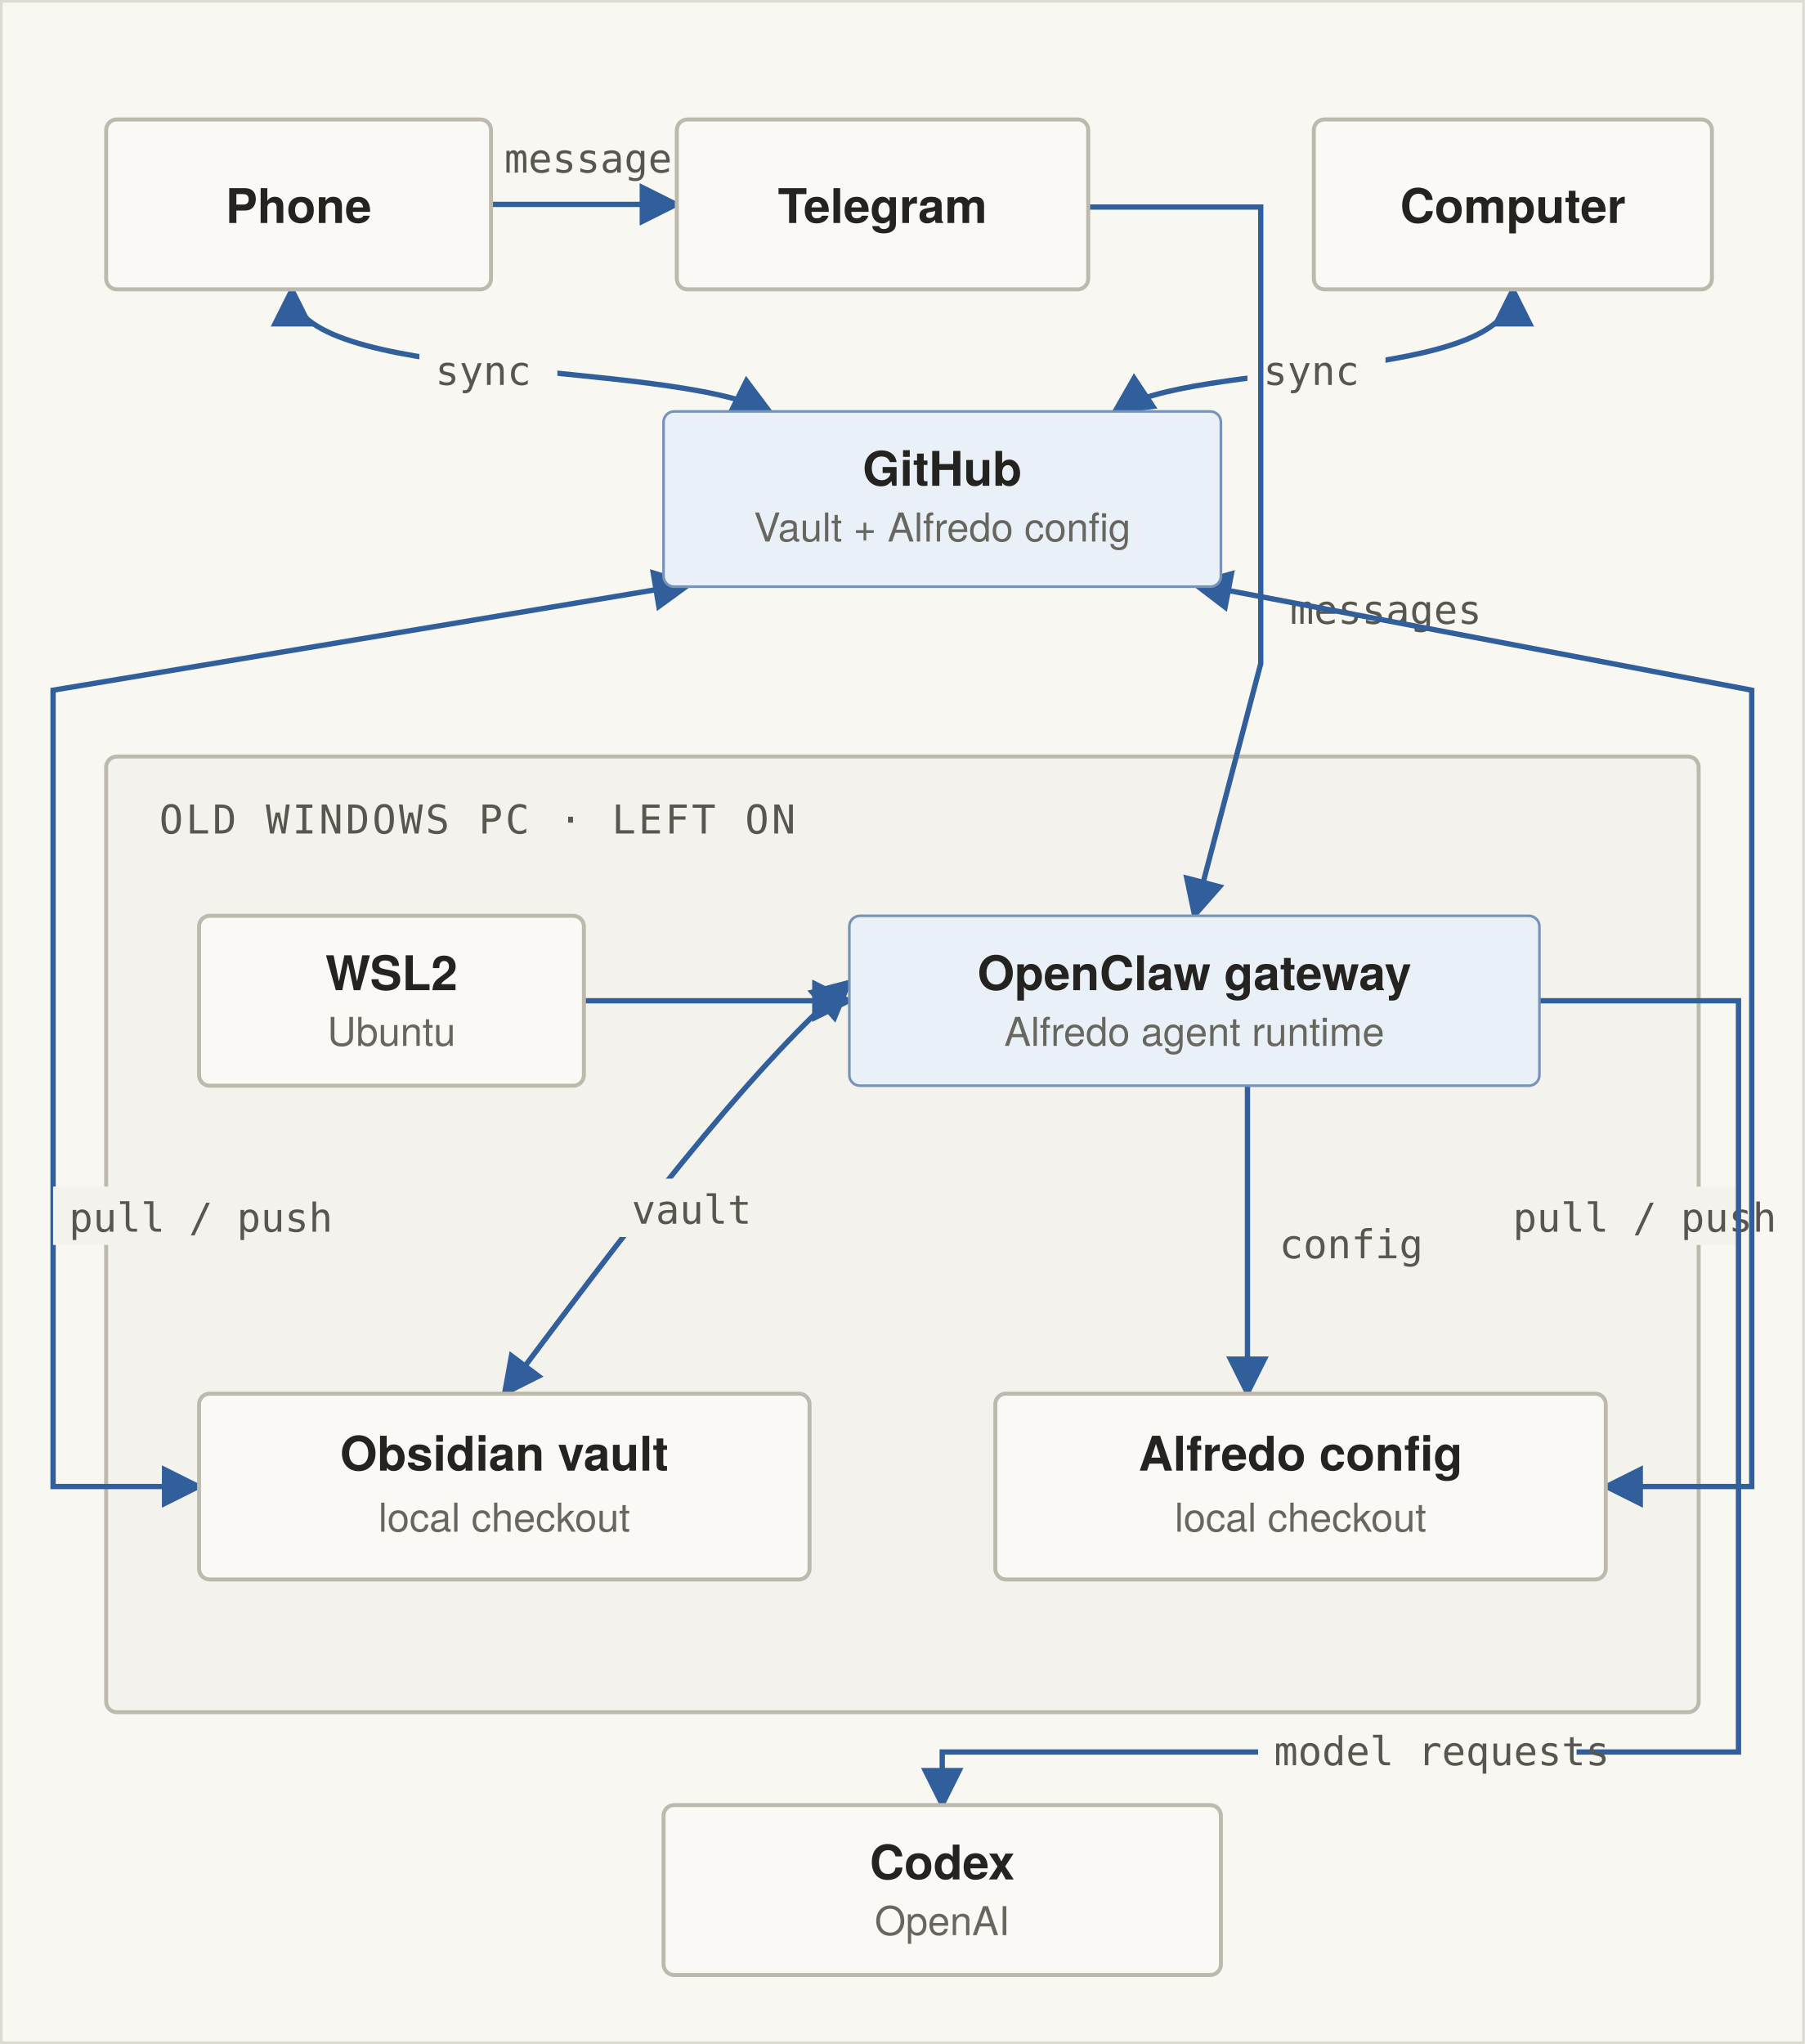
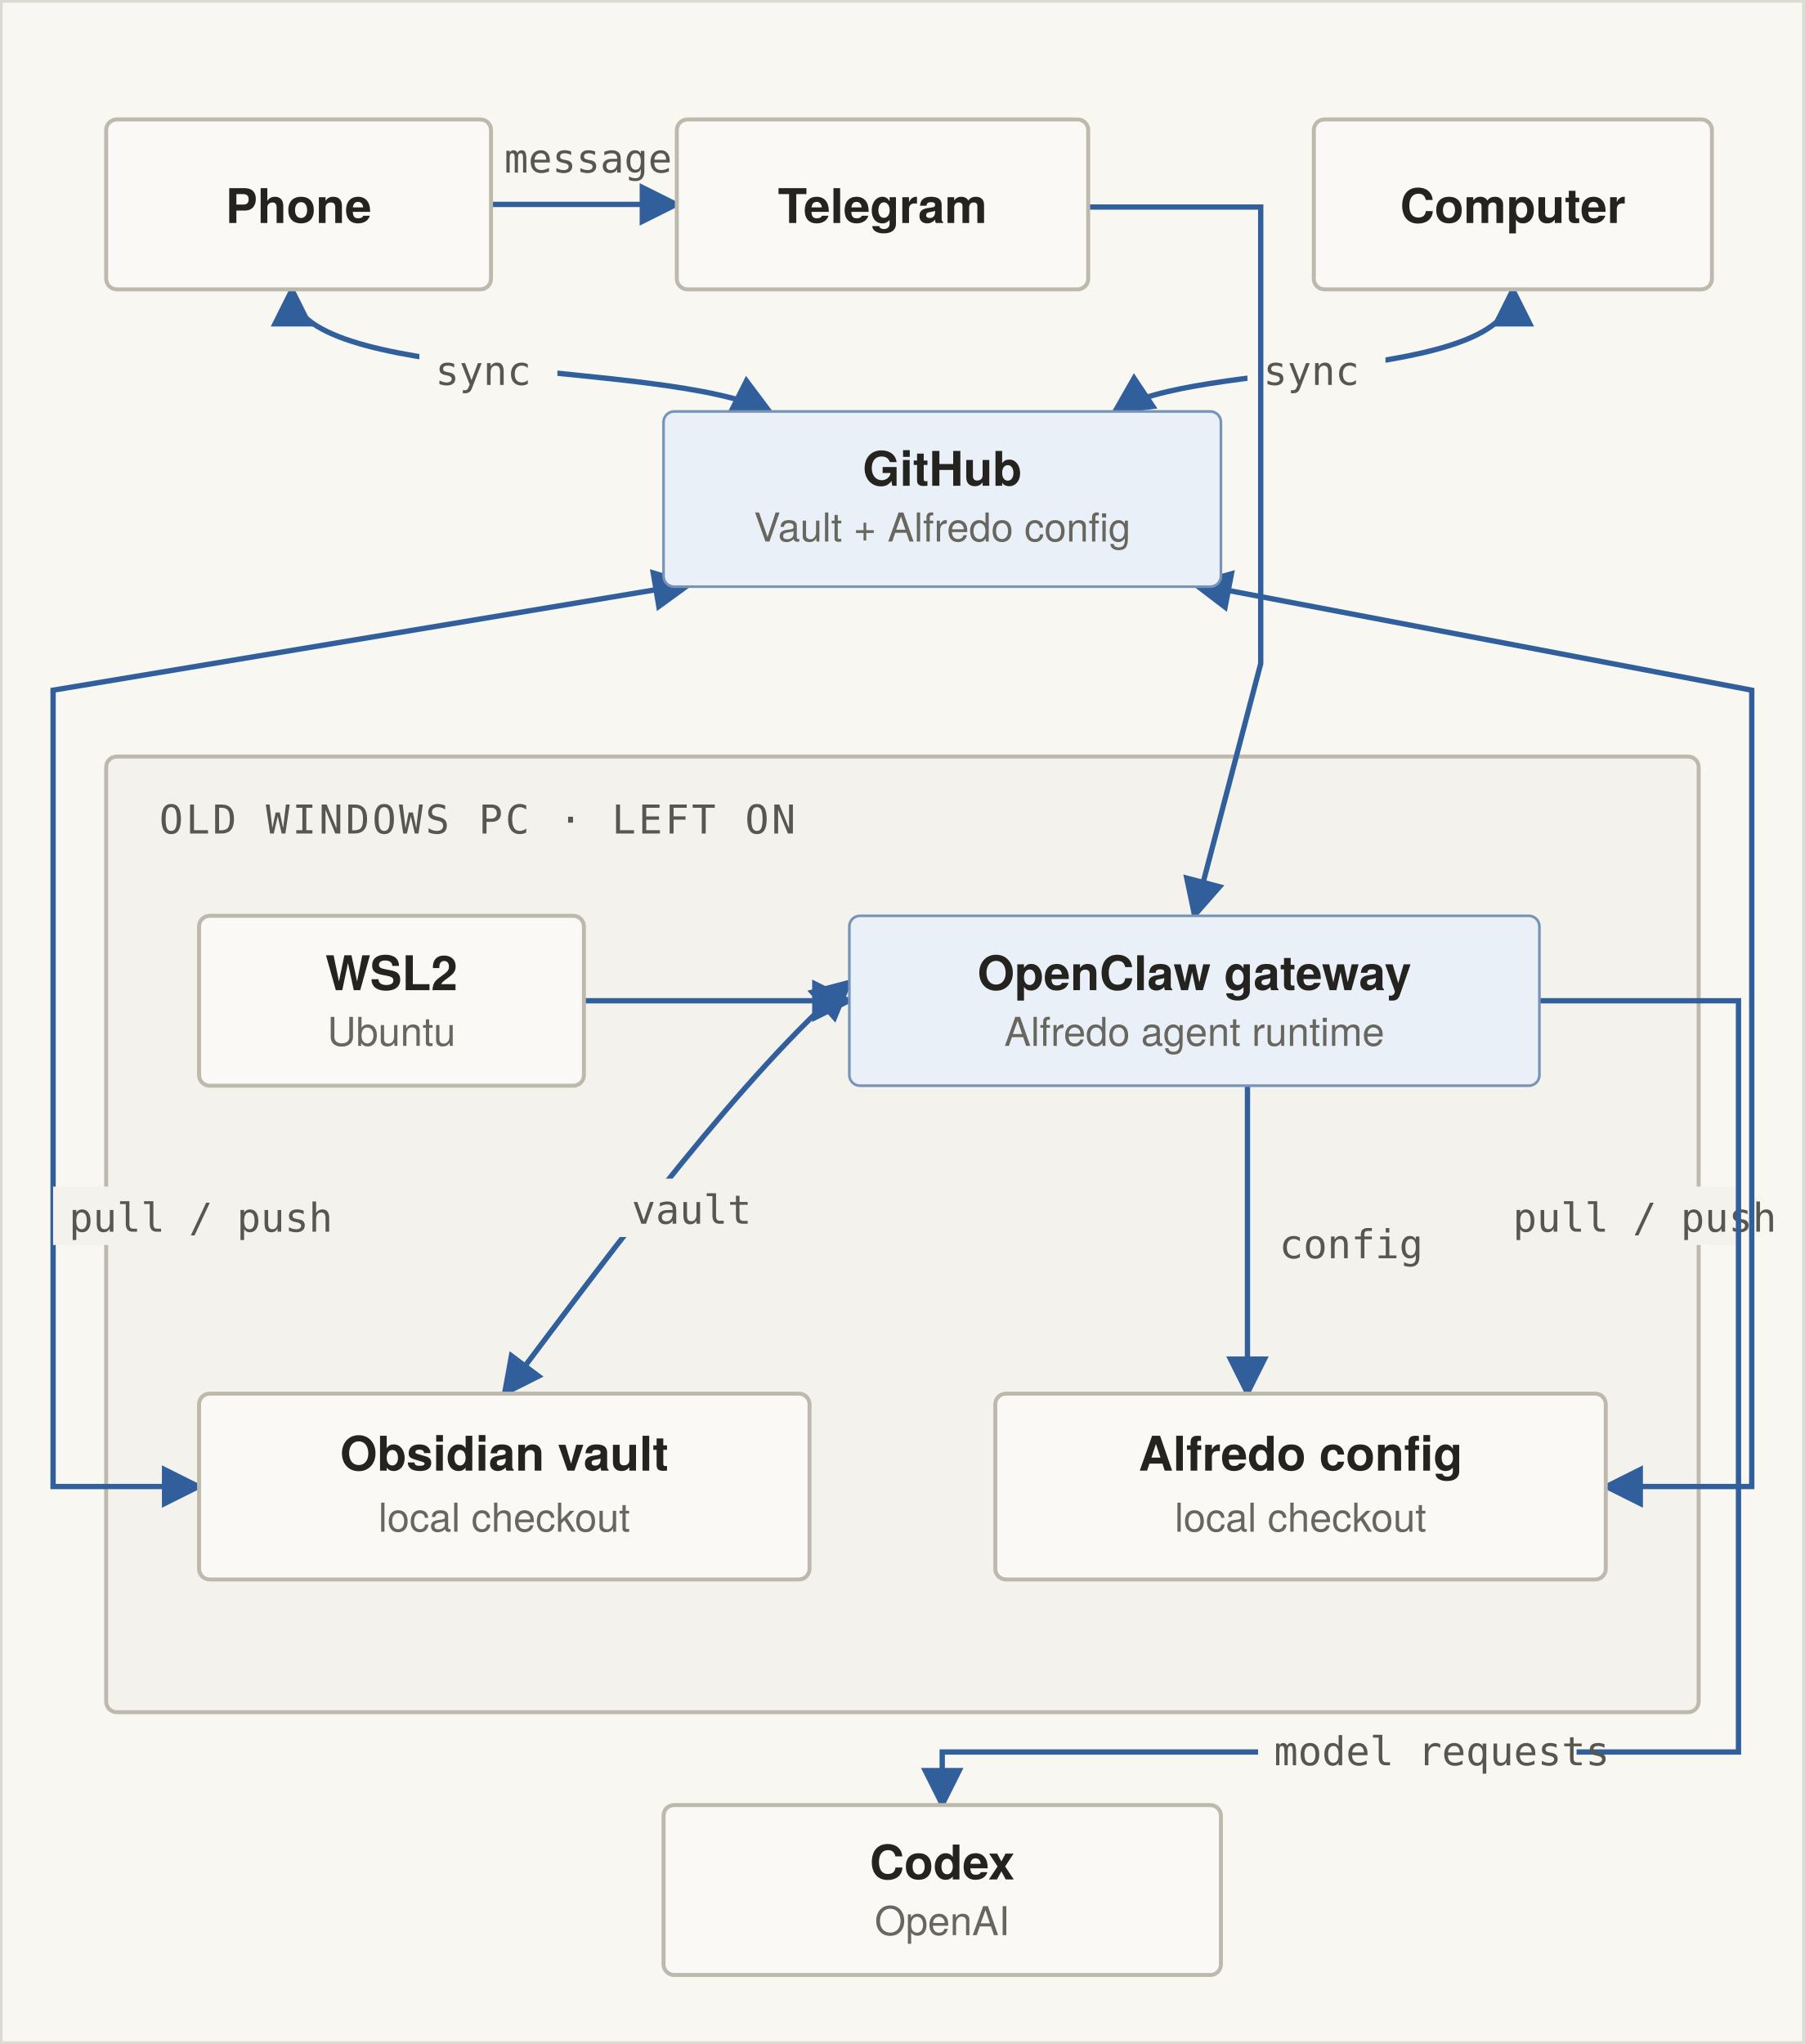
<svg xmlns="http://www.w3.org/2000/svg" viewBox="0 0 680 770" role="img" aria-labelledby="title desc">
  <defs>
    <marker id="arrow" markerWidth="8" markerHeight="8" refX="7" refY="4" orient="auto" markerUnits="strokeWidth">
      <path d="M0 0L8 4L0 8z" fill="#315f9b" />
    </marker>
    <marker id="arrow-start" markerWidth="8" markerHeight="8" refX="1" refY="4" orient="auto" markerUnits="strokeWidth">
      <path d="M8 0L0 4L8 8z" fill="#315f9b" />
    </marker>
    <style>
      .node { fill: #faf9f6; stroke: #bdb9ad; stroke-width: 1.5; }
      .primary { fill: #eaf0f8; stroke: #7893b8; }
      .boundary { fill: #f4f2ec; stroke: #bdb9ad; stroke-width: 1.5; }
      .edge { fill: none; stroke: #315f9b; stroke-width: 2; marker-end: url(#arrow); }
      .both { fill: none; stroke: #315f9b; stroke-width: 2; marker-start: url(#arrow-start); marker-end: url(#arrow); }
      .label { fill: #57564f; font: 15px 'IBM Plex Mono', ui-monospace, monospace; }
      .name { fill: #24231f; font: 600 18px 'Schibsted Grotesk', 'Helvetica Neue', sans-serif; }
      .sub { fill: #68675f; font: 15px 'Schibsted Grotesk', 'Helvetica Neue', sans-serif; }
      .boundary-label { fill: #57564f; font: 15px 'IBM Plex Mono', ui-monospace, monospace; letter-spacing: 1px; }
    </style>
  </defs>
  <rect x="0.5" y="0.5" width="679" height="769" fill="#f8f7f2" stroke="#dcdad1" />
  <rect class="boundary" x="40" y="285" width="600" height="360" rx="4" />
  <text class="boundary-label" x="60" y="314">OLD WINDOWS PC · LEFT ON</text>
  <path class="edge" d="M185 77H255" />
  <text class="label" x="190" y="65">messages</text>
  <path class="both" d="M110 109C110 145 250 135 290 155" />
  <rect x="158" y="128" width="52" height="22" fill="#f8f7f2" />
  <text class="label" x="164" y="145">sync</text>
  <path class="both" d="M570 109C570 145 450 135 420 155" />
  <rect x="470" y="128" width="52" height="22" fill="#f8f7f2" />
  <text class="label" x="476" y="145">sync</text>
  <path class="edge" d="M410 78H475V250L450 345" />
-   <rect x="480" y="218" width="90" height="22" fill="#f8f7f2" />
-   <text class="label" x="486" y="235">messages</text>
  <path class="both" d="M260 220L20 260V560H75" />
  <rect x="20" y="447" width="92" height="22" fill="#f4f2ec" />
  <text class="label" x="26" y="464">pull / push</text>
  <path class="both" d="M450 220L660 260V560H605" />
  <rect x="564" y="447" width="92" height="22" fill="#f4f2ec" />
  <text class="label" x="570" y="464">pull / push</text>
  <path class="edge" d="M220 377H320" />
  <path class="both" d="M320 370C280 405 235 465 190 525" />
  <rect x="232" y="444" width="52" height="22" fill="#f4f2ec" />
  <text class="label" x="238" y="461">vault</text>
  <path class="edge" d="M470 409V525" />
  <rect x="476" y="457" width="66" height="22" fill="#f4f2ec" />
  <text class="label" x="482" y="474">config</text>
  <path class="edge" d="M580 377H655V660H355V680" />
  <rect x="474" y="648" width="120" height="22" fill="#f8f7f2" />
  <text class="label" x="480" y="665">model requests</text>
  <rect class="node" x="40" y="45" width="145" height="64" rx="4" />
  <text class="name" x="112.5" y="84" text-anchor="middle">Phone</text>
  <rect class="node" x="255" y="45" width="155" height="64" rx="4" />
  <text class="name" x="332.5" y="84" text-anchor="middle">Telegram</text>
  <rect class="node" x="495" y="45" width="150" height="64" rx="4" />
  <text class="name" x="570" y="84" text-anchor="middle">Computer</text>
  <rect class="primary" x="250" y="155" width="210" height="66" rx="4" />
  <text class="name" x="355" y="183" text-anchor="middle">GitHub</text>
  <text class="sub" x="355" y="204" text-anchor="middle">Vault + Alfredo config</text>
  <rect class="node" x="75" y="345" width="145" height="64" rx="4" />
  <text class="name" x="147.5" y="373" text-anchor="middle">WSL2</text>
  <text class="sub" x="147.5" y="394" text-anchor="middle">Ubuntu</text>
  <rect class="primary" x="320" y="345" width="260" height="64" rx="4" />
  <text class="name" x="450" y="373" text-anchor="middle">OpenClaw gateway</text>
  <text class="sub" x="450" y="394" text-anchor="middle">Alfredo agent runtime</text>
  <rect class="node" x="75" y="525" width="230" height="70" rx="4" />
  <text class="name" x="190" y="554" text-anchor="middle">Obsidian vault</text>
  <text class="sub" x="190" y="577" text-anchor="middle">local checkout</text>
  <rect class="node" x="375" y="525" width="230" height="70" rx="4" />
  <text class="name" x="490" y="554" text-anchor="middle">Alfredo config</text>
  <text class="sub" x="490" y="577" text-anchor="middle">local checkout</text>
  <rect class="node" x="250" y="680" width="210" height="64" rx="4" />
  <text class="name" x="355" y="708" text-anchor="middle">Codex</text>
  <text class="sub" x="355" y="729" text-anchor="middle">OpenAI</text>
</svg>
